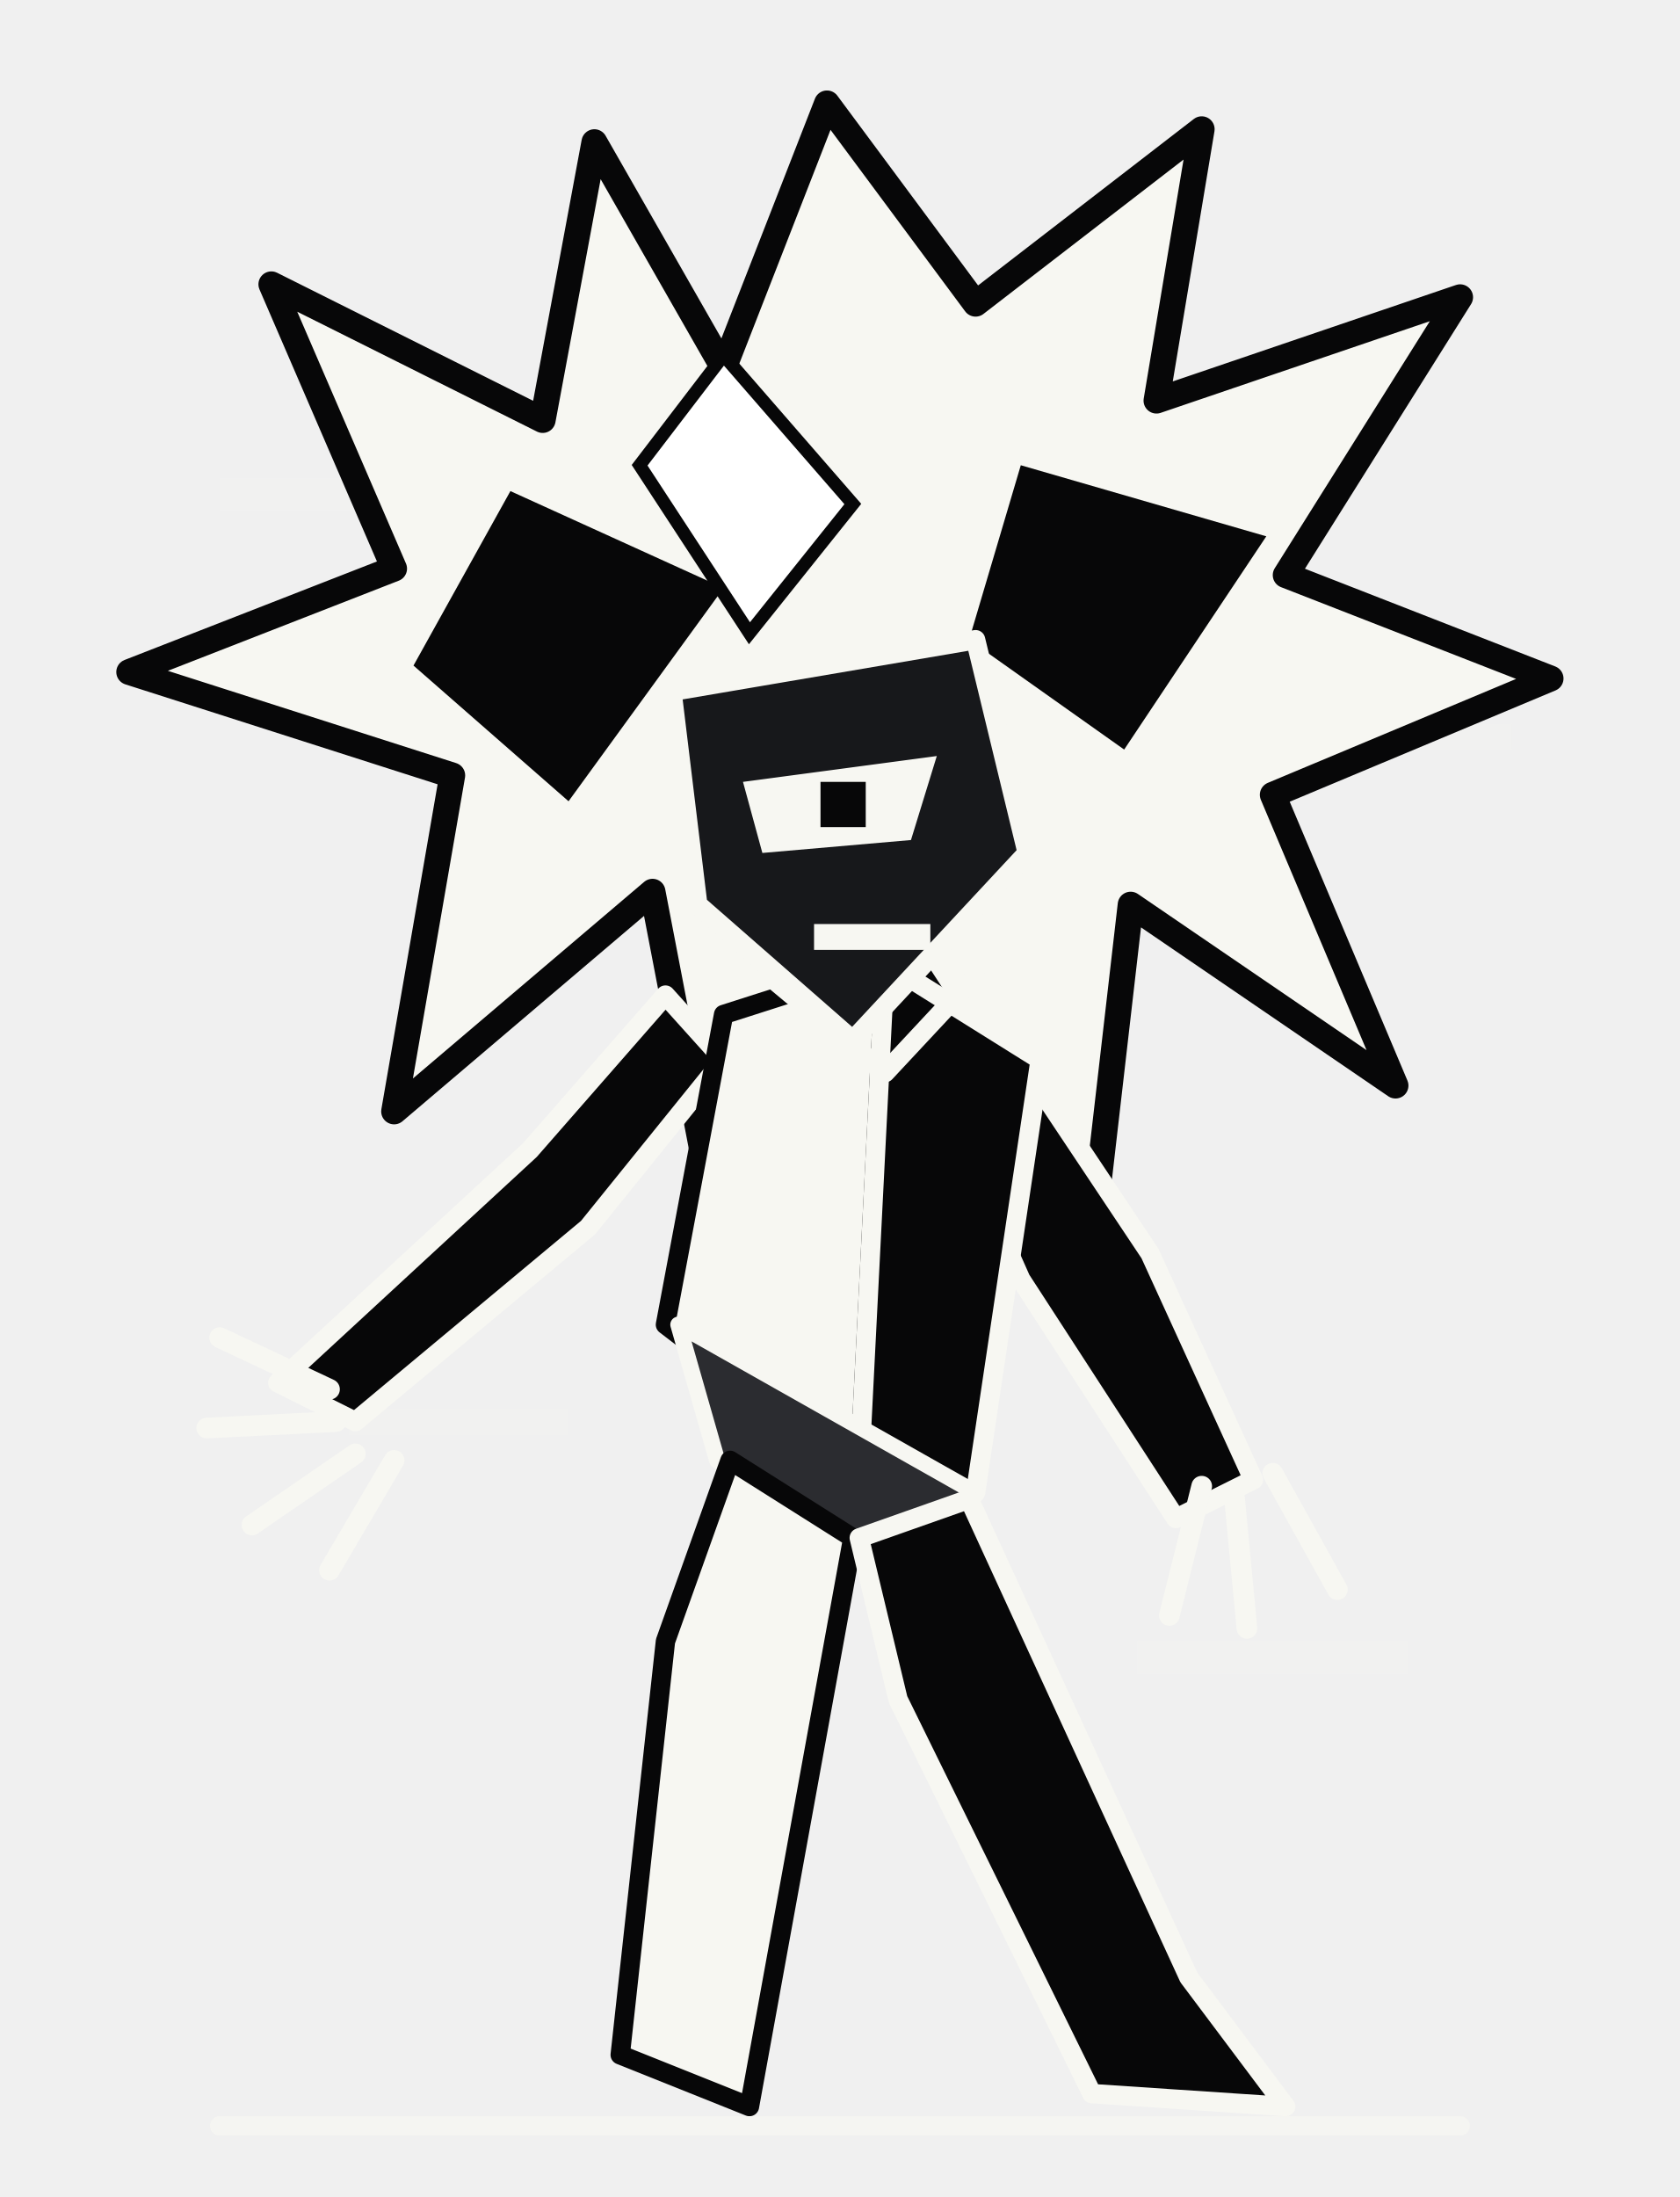
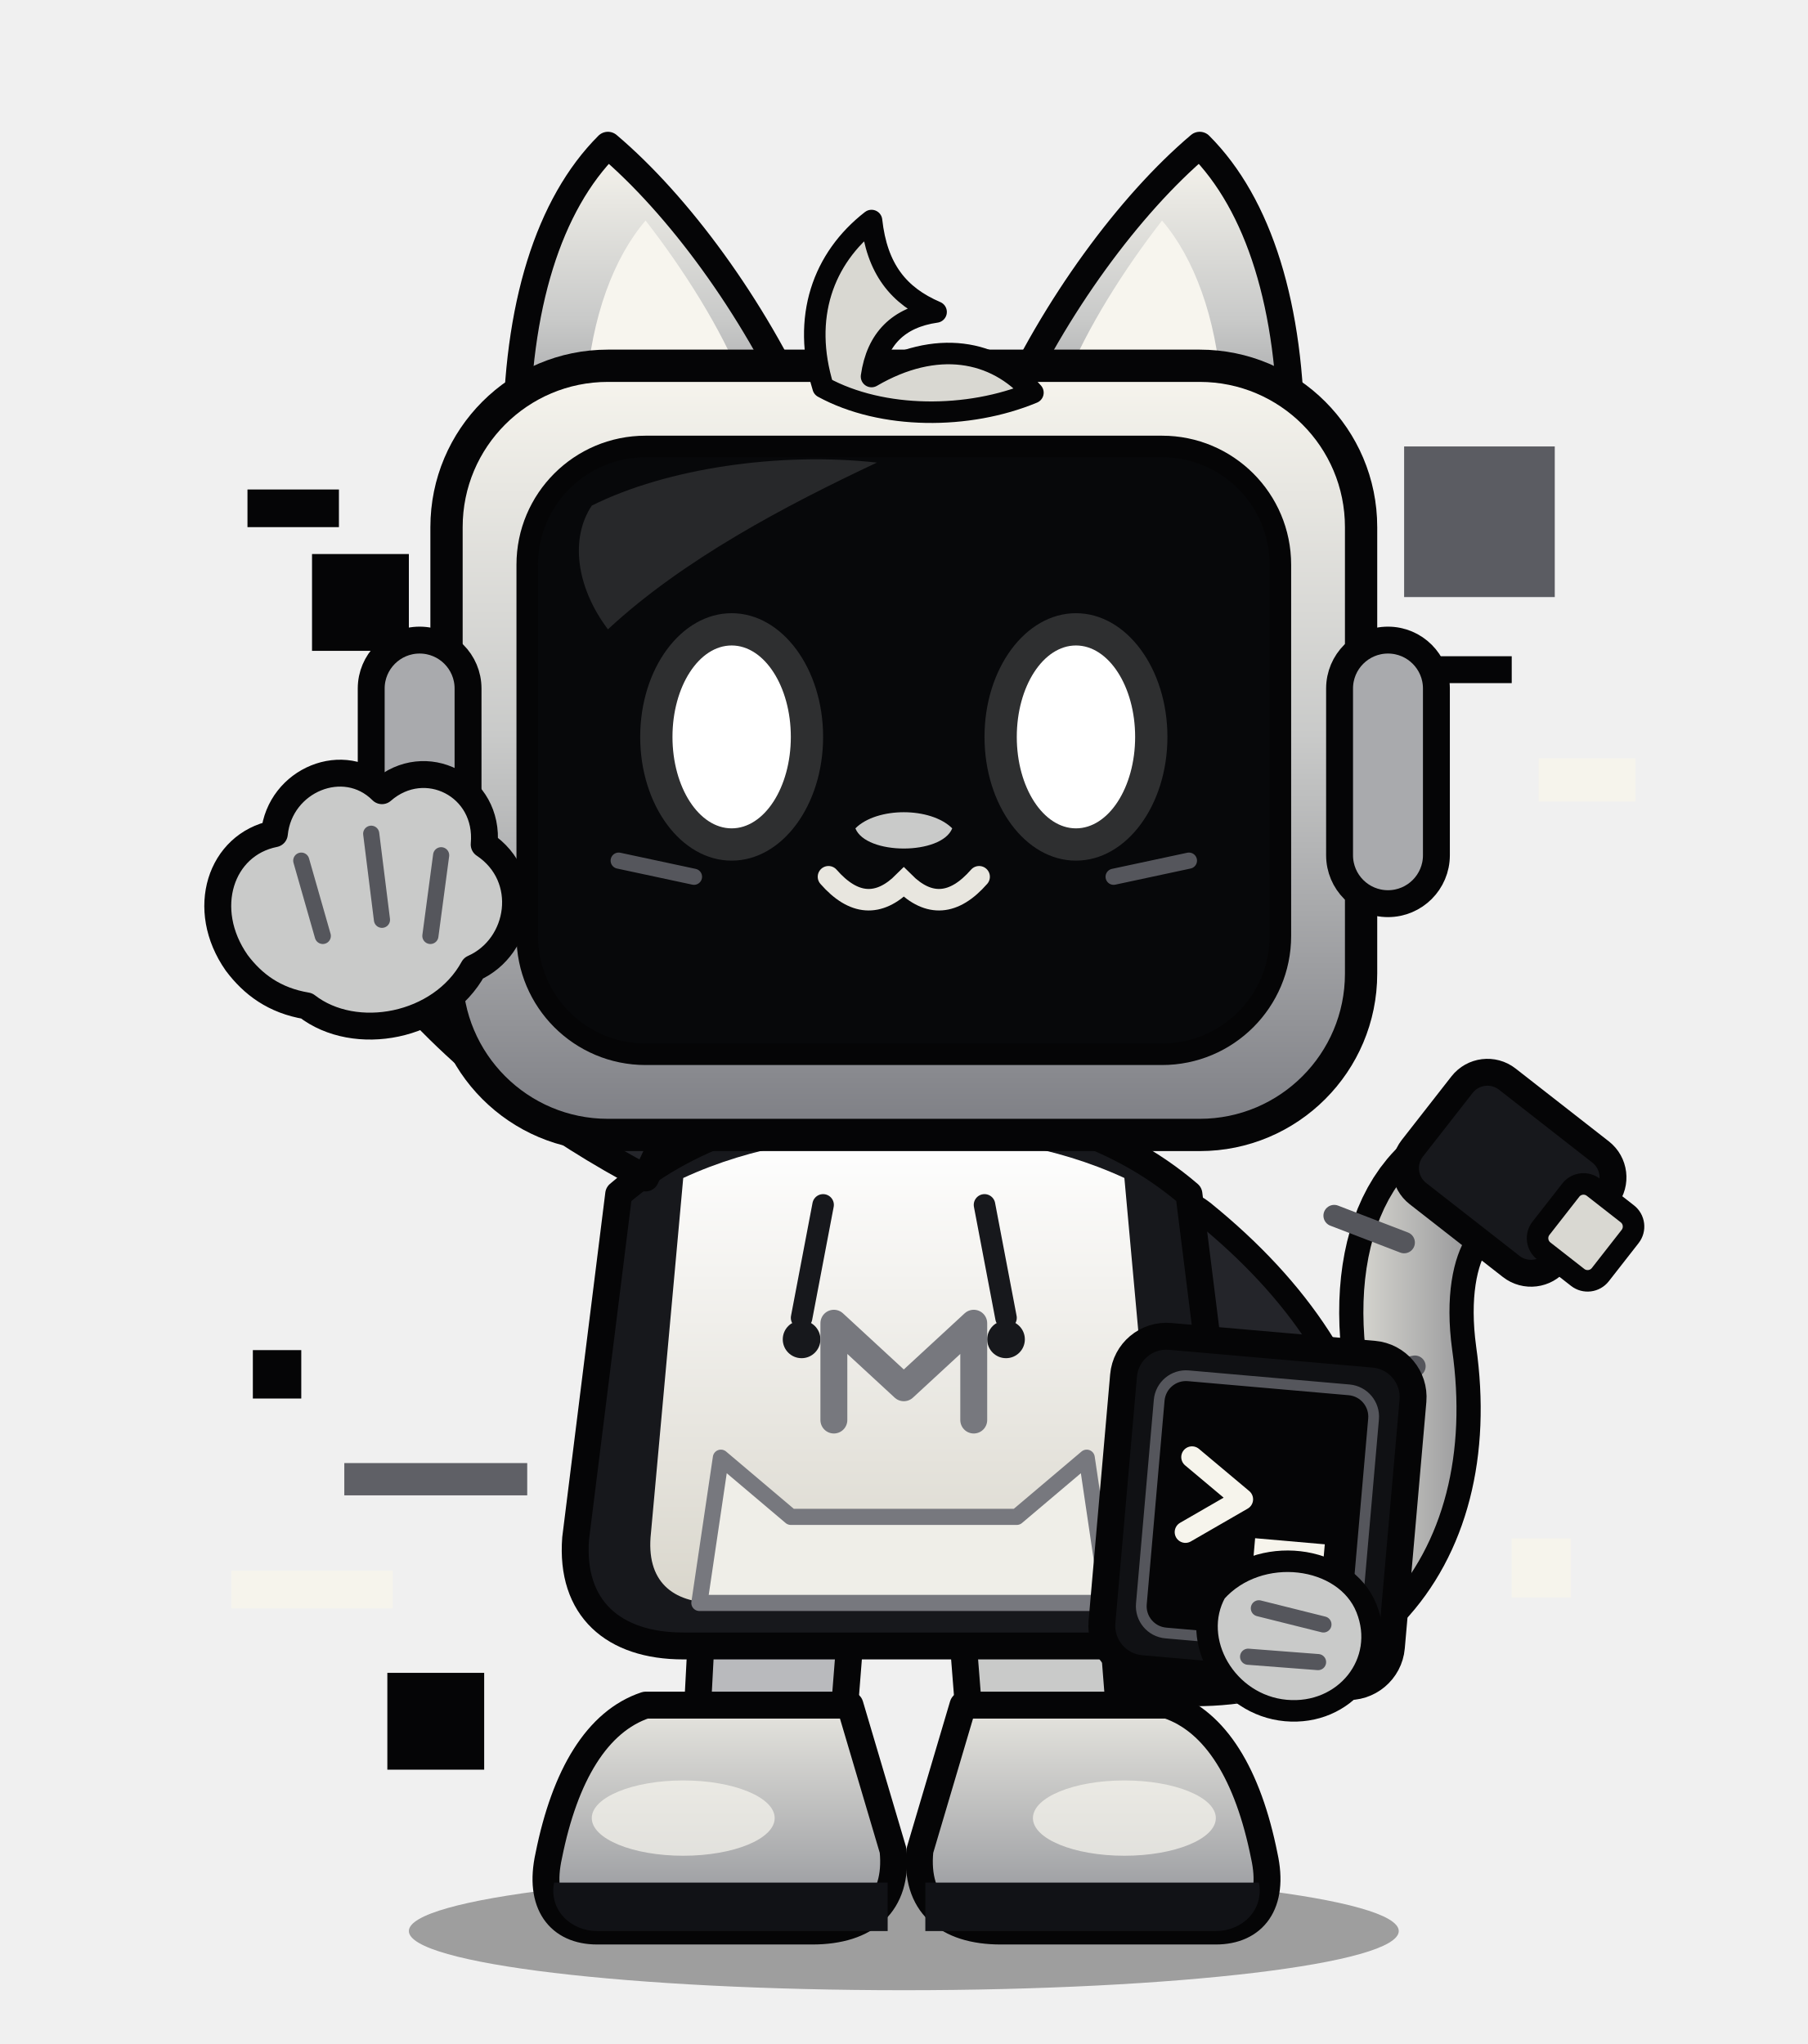
- <svg xmlns="http://www.w3.org/2000/svg" class="milelik-sprite" viewBox="0 0 260 340" role="img" aria-labelledby="spriteTitle spriteDesc" focusable="false">
-   <g class="sprite-glitch-bars" aria-hidden="true">
-     <rect x="34" y="74" width="42" height="5" fill="#f7f7f2" opacity="0.16" />
-     <rect x="184" y="112" width="50" height="4" fill="#f7f7f2" opacity="0.16" />
-     <rect x="54" y="218" width="34" height="4" fill="#f7f7f2" opacity="0.16" />
-     <rect x="176" y="254" width="42" height="5" fill="#f7f7f2" opacity="0.16" />
+ <svg xmlns="http://www.w3.org/2000/svg" class="milelik-sprite" viewBox="-8 0 336 380" role="img" aria-labelledby="spriteTitle spriteDesc" focusable="false">
+   <defs>
+     <linearGradient id="spriteShell" x1="0" y1="0" x2="0" y2="1">
+       <stop offset="0" stop-color="#f7f5ee" />
+       <stop offset=".48" stop-color="#c9cac9" />
+       <stop offset="1" stop-color="#7d7e84" />
+     </linearGradient>
+     <linearGradient id="spriteBody" x1="0" y1="0" x2="0" y2="1">
+       <stop offset="0" stop-color="#ffffff" />
+       <stop offset="1" stop-color="#d9d6cc" />
+     </linearGradient>
+     <linearGradient id="spriteBoot" x1="0" y1="0" x2="0" y2="1">
+       <stop offset="0" stop-color="#e7e6e0" />
+       <stop offset="1" stop-color="#8e9096" />
+     </linearGradient>
+     <linearGradient id="spriteTail" x1="0" y1="0" x2="1" y2="0">
+       <stop offset="0" stop-color="#76777d" />
+       <stop offset=".5" stop-color="#e2e1da" />
+       <stop offset="1" stop-color="#77787e" />
+     </linearGradient>
+   </defs>
+   <g class="sprite-pixels" aria-hidden="true">
+     <rect x="38" y="91" width="17" height="7" fill="#050506" />
+     <rect x="50" y="103" width="18" height="18" fill="#050506" />
+     <rect x="63" y="121" width="10" height="10" fill="#f6f4ec" />
+     <rect x="253" y="83" width="28" height="28" fill="#5b5c62" />
+     <rect x="245" y="122" width="28" height="5" fill="#050506" />
+     <rect x="278" y="141" width="18" height="8" fill="#f6f4ec" />
+     <rect x="39" y="251" width="9" height="9" fill="#050506" />
+     <rect x="56" y="272" width="34" height="6" fill="#5f6066" />
+     <rect x="35" y="292" width="30" height="7" fill="#f6f4ec" />
+     <rect x="64" y="311" width="18" height="18" fill="#050506" />
+     <rect x="273" y="286" width="11" height="11" fill="#f6f4ec" />
  </g>
-   <g class="sprite-figure">
-     <path class="sprite-hair" d="M128 16 L151 47 L186 20 L179 62 L226 46 L199 89 L240 105 L197 123 L216 168 L175 140 L169 192 L139 146 L111 190 L101 138 L61 172 L70 120 L20 104 L61 88 L42 44 L84 65 L92 22 L112 57 Z" fill="#f7f7f2" stroke="#070708" stroke-width="4" stroke-linejoin="round" />
-     <path class="sprite-hair-shard dark" d="M79 76 L112 91 L88 124 L64 103 Z" fill="#070708" />
-     <path class="sprite-hair-shard dark" d="M158 72 L196 83 L174 116 L150 99 Z" fill="#070708" />
-     <path class="sprite-hair-shard light" d="M112 55 L132 78 L116 98 L99 72 Z" fill="#ffffff" stroke="#070708" stroke-width="2" />
-     <path class="sprite-arm left" d="M112 164 L91 190 L55 220 L43 214 L82 178 L103 154 Z" fill="#070708" stroke="#f7f7f2" stroke-width="3" stroke-linejoin="round" />
-     <path class="sprite-hand left" d="M51 215 L34 207 M52 220 L32 221 M55 225 L39 236 M61 226 L51 243" fill="none" stroke="#f7f7f2" stroke-width="3.2" stroke-linecap="round" />
-     <path class="sprite-arm right" d="M158 164 L178 194 L194 229 L182 235 L158 198 L146 171 Z" fill="#070708" stroke="#f7f7f2" stroke-width="3" stroke-linejoin="round" />
-     <path class="sprite-hand right" d="M186 230 L181 250 M191 231 L193 252 M197 228 L207 246" fill="none" stroke="#f7f7f2" stroke-width="3.2" stroke-linecap="round" />
-     <path class="sprite-torso light" d="M112 157 L137 149 L133 228 L103 205 Z" fill="#f7f7f2" stroke="#070708" stroke-width="3" stroke-linejoin="round" />
-     <path class="sprite-torso dark" d="M137 149 L161 164 L151 231 L133 228 Z" fill="#070708" stroke="#f7f7f2" stroke-width="3" stroke-linejoin="round" />
-     <path class="sprite-waist" d="M105 205 L151 231 L144 248 L111 226 Z" fill="#2b2c30" stroke="#f7f7f2" stroke-width="2.5" stroke-linejoin="round" />
-     <path class="sprite-leg light" d="M113 226 L132 238 L116 326 L96 318 L103 254 Z" fill="#f7f7f2" stroke="#070708" stroke-width="3" stroke-linejoin="round" />
-     <path class="sprite-leg dark" d="M133 238 L150 232 L184 306 L199 326 L169 324 L139 263 Z" fill="#070708" stroke="#f7f7f2" stroke-width="3" stroke-linejoin="round" />
-     <path class="sprite-face" d="M104 107 L151 99 L159 132 L132 161 L108 140 Z" fill="#17181b" stroke="#f7f7f2" stroke-width="3" stroke-linejoin="round" />
-     <g class="sprite-eye">
-       <path d="M115 121 L145 117 L141 130 L118 132 Z" fill="#f7f7f2" />
-       <rect x="127" y="121" width="7" height="7" fill="#070708" />
-     </g>
-     <rect class="sprite-mouth" x="126" y="143" width="18" height="4" fill="#f7f7f2" />
-     <path class="sprite-necklace" d="M119 151 L137 166 L151 151" fill="none" stroke="#f7f7f2" stroke-width="3" stroke-linecap="round" stroke-linejoin="round" />
+   <ellipse cx="160" cy="359" rx="92" ry="11" fill="#000" opacity=".34" />
+   <path d="M205 304 C238 309 259 287 254 252 C251 230 260 215 276 218" fill="none" stroke="#050506" stroke-width="25" stroke-linecap="round" />
+   <path d="M205 304 C238 309 259 287 254 252 C251 230 260 215 276 218" fill="none" stroke="url(#spriteTail)" stroke-width="16" stroke-linecap="round" />
+   <path d="M226 300 L223 315 M247 281 L238 293 M255 254 L241 257 M253 231 L240 226" stroke="#55565c" stroke-width="4" stroke-linecap="round" />
+   <g transform="translate(-24 5) rotate(38 295 215)">
+     <rect x="278" y="199" width="34" height="27" rx="6" fill="#17181c" stroke="#050506" stroke-width="5" />
+     <rect x="306" y="205" width="14" height="15" rx="3" fill="#d9d8d2" stroke="#050506" stroke-width="4" />
  </g>
-   <line class="sprite-perch" x1="34" y1="329" x2="226" y2="329" stroke="#f7f7f2" stroke-width="3" stroke-linecap="round" opacity="0.72" />
+   <path d="M123 292 L151 292 L148 330 L121 330 Z" fill="#b9babd" stroke="#050506" stroke-width="5" stroke-linejoin="round" />
+   <path d="M170 292 L198 292 L201 330 L173 330 Z" fill="#c9cac9" stroke="#050506" stroke-width="5" stroke-linejoin="round" />
+   <path d="M112 317 L150 317 L158 344 C159 354 153 359 143 359 L103 359 C96 359 92 354 94 345 C97 330 103 320 112 317 Z" fill="url(#spriteBoot)" stroke="#050506" stroke-width="5" stroke-linejoin="round" />
+   <path d="M171 317 L209 317 C218 320 224 330 227 345 C229 354 225 359 218 359 L178 359 C168 359 162 354 163 344 Z" fill="url(#spriteBoot)" stroke="#050506" stroke-width="5" stroke-linejoin="round" />
+   <path d="M95 350 L157 350 L157 359 L103 359 C98 359 94 355 95 350 Z" fill="#111216" />
+   <path d="M164 350 L226 350 C227 355 223 359 218 359 L164 359 Z" fill="#111216" />
+   <ellipse cx="119" cy="338" rx="17" ry="7" fill="#f7f5ee" opacity=".72" />
+   <ellipse cx="201" cy="338" rx="17" ry="7" fill="#f7f5ee" opacity=".72" />
+   <path d="M208 235 C224 248 233 262 236 278" fill="none" stroke="#050506" stroke-width="29" stroke-linecap="round" />
+   <path d="M208 235 C224 248 233 262 236 278" fill="none" stroke="#24252a" stroke-width="20" stroke-linecap="round" />
+   <path d="M107 222 C121 210 139 205 160 205 C181 205 199 210 213 222 L221 286 C222 299 214 306 201 306 L119 306 C106 306 98 299 99 286 Z" fill="#17181c" stroke="#050506" stroke-width="5" stroke-linejoin="round" />
+   <path d="M119 219 C132 213 146 211 160 211 C174 211 188 213 201 219 L207 285 C208 294 203 298 195 298 L125 298 C117 298 112 294 113 285 Z" fill="url(#spriteBody)" />
+   <path d="M126 271 L139 282 L181 282 L194 271 L198 298 L122 298 Z" fill="#efeee8" stroke="#77787e" stroke-width="3" stroke-linejoin="round" />
+   <path d="M145 224 L141 245 M175 224 L179 245" stroke="#17181c" stroke-width="4" stroke-linecap="round" />
+   <circle cx="141" cy="249" r="3.5" fill="#17181c" />
+   <circle cx="179" cy="249" r="3.5" fill="#17181c" />
+   <path d="M147 264 L147 246 L160 258 L173 246 L173 264" fill="none" stroke="#77787e" stroke-width="5" stroke-linecap="round" stroke-linejoin="round" />
+   <path d="M112 219 C95 210 78 198 64 181 L77 165 C90 182 104 193 120 202 Z" fill="#24252a" stroke="#050506" stroke-width="5" stroke-linejoin="round" />
+   <path d="M78 176 C90 189 102 199 114 206" fill="none" stroke="#55565c" stroke-width="3" stroke-linecap="round" />
+   <g transform="rotate(5 226 278)">
+     <rect x="199" y="250" width="54" height="62" rx="8" fill="#101114" stroke="#050506" stroke-width="5" />
+     <rect x="206" y="257" width="40" height="48" rx="5" fill="#050506" stroke="#55565c" stroke-width="2" />
+     <path d="M213 272 L223 279 L213 286" fill="none" stroke="#f6f4ec" stroke-width="4" stroke-linecap="round" stroke-linejoin="round" />
+     <rect x="226" y="286" width="13" height="4" fill="#f6f4ec" />
+   </g>
+   <path d="M218 296 C226 287 242 289 246 299 C250 309 242 319 231 318 C220 317 213 305 218 296 Z" fill="#c9cac9" stroke="#050506" stroke-width="4" />
+   <path d="M226 299 L238 302 M224 308 L237 309" stroke="#55565c" stroke-width="3" stroke-linecap="round" />
+   <path d="M88 82 C88 57 94 38 105 27 C118 38 132 57 141 77 L119 94 C101 94 88 91 88 82 Z" fill="url(#spriteShell)" stroke="#050506" stroke-width="5" stroke-linejoin="round" />
+   <path d="M101 72 C102 59 106 48 112 41 C119 50 126 61 130 71 C121 79 109 80 101 72 Z" fill="#f7f5ee" />
+   <path d="M232 82 C232 57 226 38 215 27 C202 38 188 57 179 77 L201 94 C219 94 232 91 232 82 Z" fill="url(#spriteShell)" stroke="#050506" stroke-width="5" stroke-linejoin="round" />
+   <path d="M219 72 C218 59 214 48 208 41 C201 50 194 61 190 71 C199 79 211 80 219 72 Z" fill="#f7f5ee" />
+   <rect x="75" y="68" width="170" height="143" rx="30" fill="url(#spriteShell)" stroke="#050506" stroke-width="6" />
+   <rect x="61" y="119" width="18" height="49" rx="9" fill="#a9aaad" stroke="#050506" stroke-width="5" />
+   <rect x="241" y="119" width="18" height="49" rx="9" fill="#a9aaad" stroke="#050506" stroke-width="5" />
+   <g transform="translate(5 22)">
+     <path d="M31 157 C24 147 28 135 38 133 C39 123 51 118 58 125 C66 118 78 124 77 135 C86 141 84 154 75 158 C69 169 53 172 44 165 C38 164 34 161 31 157 Z" fill="#c9cac9" stroke="#050506" stroke-width="5" stroke-linejoin="round" />
+     <path d="M43 138 L47 152 M56 133 L58 149 M69 137 L67 152" stroke="#55565c" stroke-width="3" stroke-linecap="round" />
+   </g>
+   <path d="M145 72 C141 59 145 48 154 41 C155 50 159 55 166 58 C159 59 155 63 154 70 C166 63 177 65 184 73 C172 78 156 78 145 72 Z" fill="#d9d8d2" stroke="#050506" stroke-width="4" stroke-linejoin="round" />
+   <rect class="sprite-face" x="90" y="83" width="140" height="113" rx="22" fill="#07080a" stroke="#050506" stroke-width="4" />
+   <path d="M102 94 C116 87 137 84 155 86 C138 94 119 104 105 117 C99 109 98 100 102 94 Z" fill="#fff" opacity=".13" />
+   <g class="sprite-eye sprite-eye-left">
+     <ellipse cx="128" cy="137" rx="17" ry="23" fill="#fff" opacity=".16" />
+     <ellipse cx="128" cy="137" rx="11" ry="17" fill="#fff" />
+   </g>
+   <g class="sprite-eye sprite-eye-right">
+     <ellipse cx="192" cy="137" rx="17" ry="23" fill="#fff" opacity=".16" />
+     <ellipse cx="192" cy="137" rx="11" ry="17" fill="#fff" />
+   </g>
+   <path d="M151 154 C155 150 165 150 169 154 C167 159 153 159 151 154 Z" fill="#c9cac9" />
+   <path class="sprite-mouth" d="M146 163 Q153 171 160 164 Q167 171 174 163" fill="none" stroke="#e8e6df" stroke-width="4" stroke-linecap="round" />
+   <path d="M107 160 L121 163 M199 163 L213 160" stroke="#55565c" stroke-width="3" stroke-linecap="round" />
</svg>
